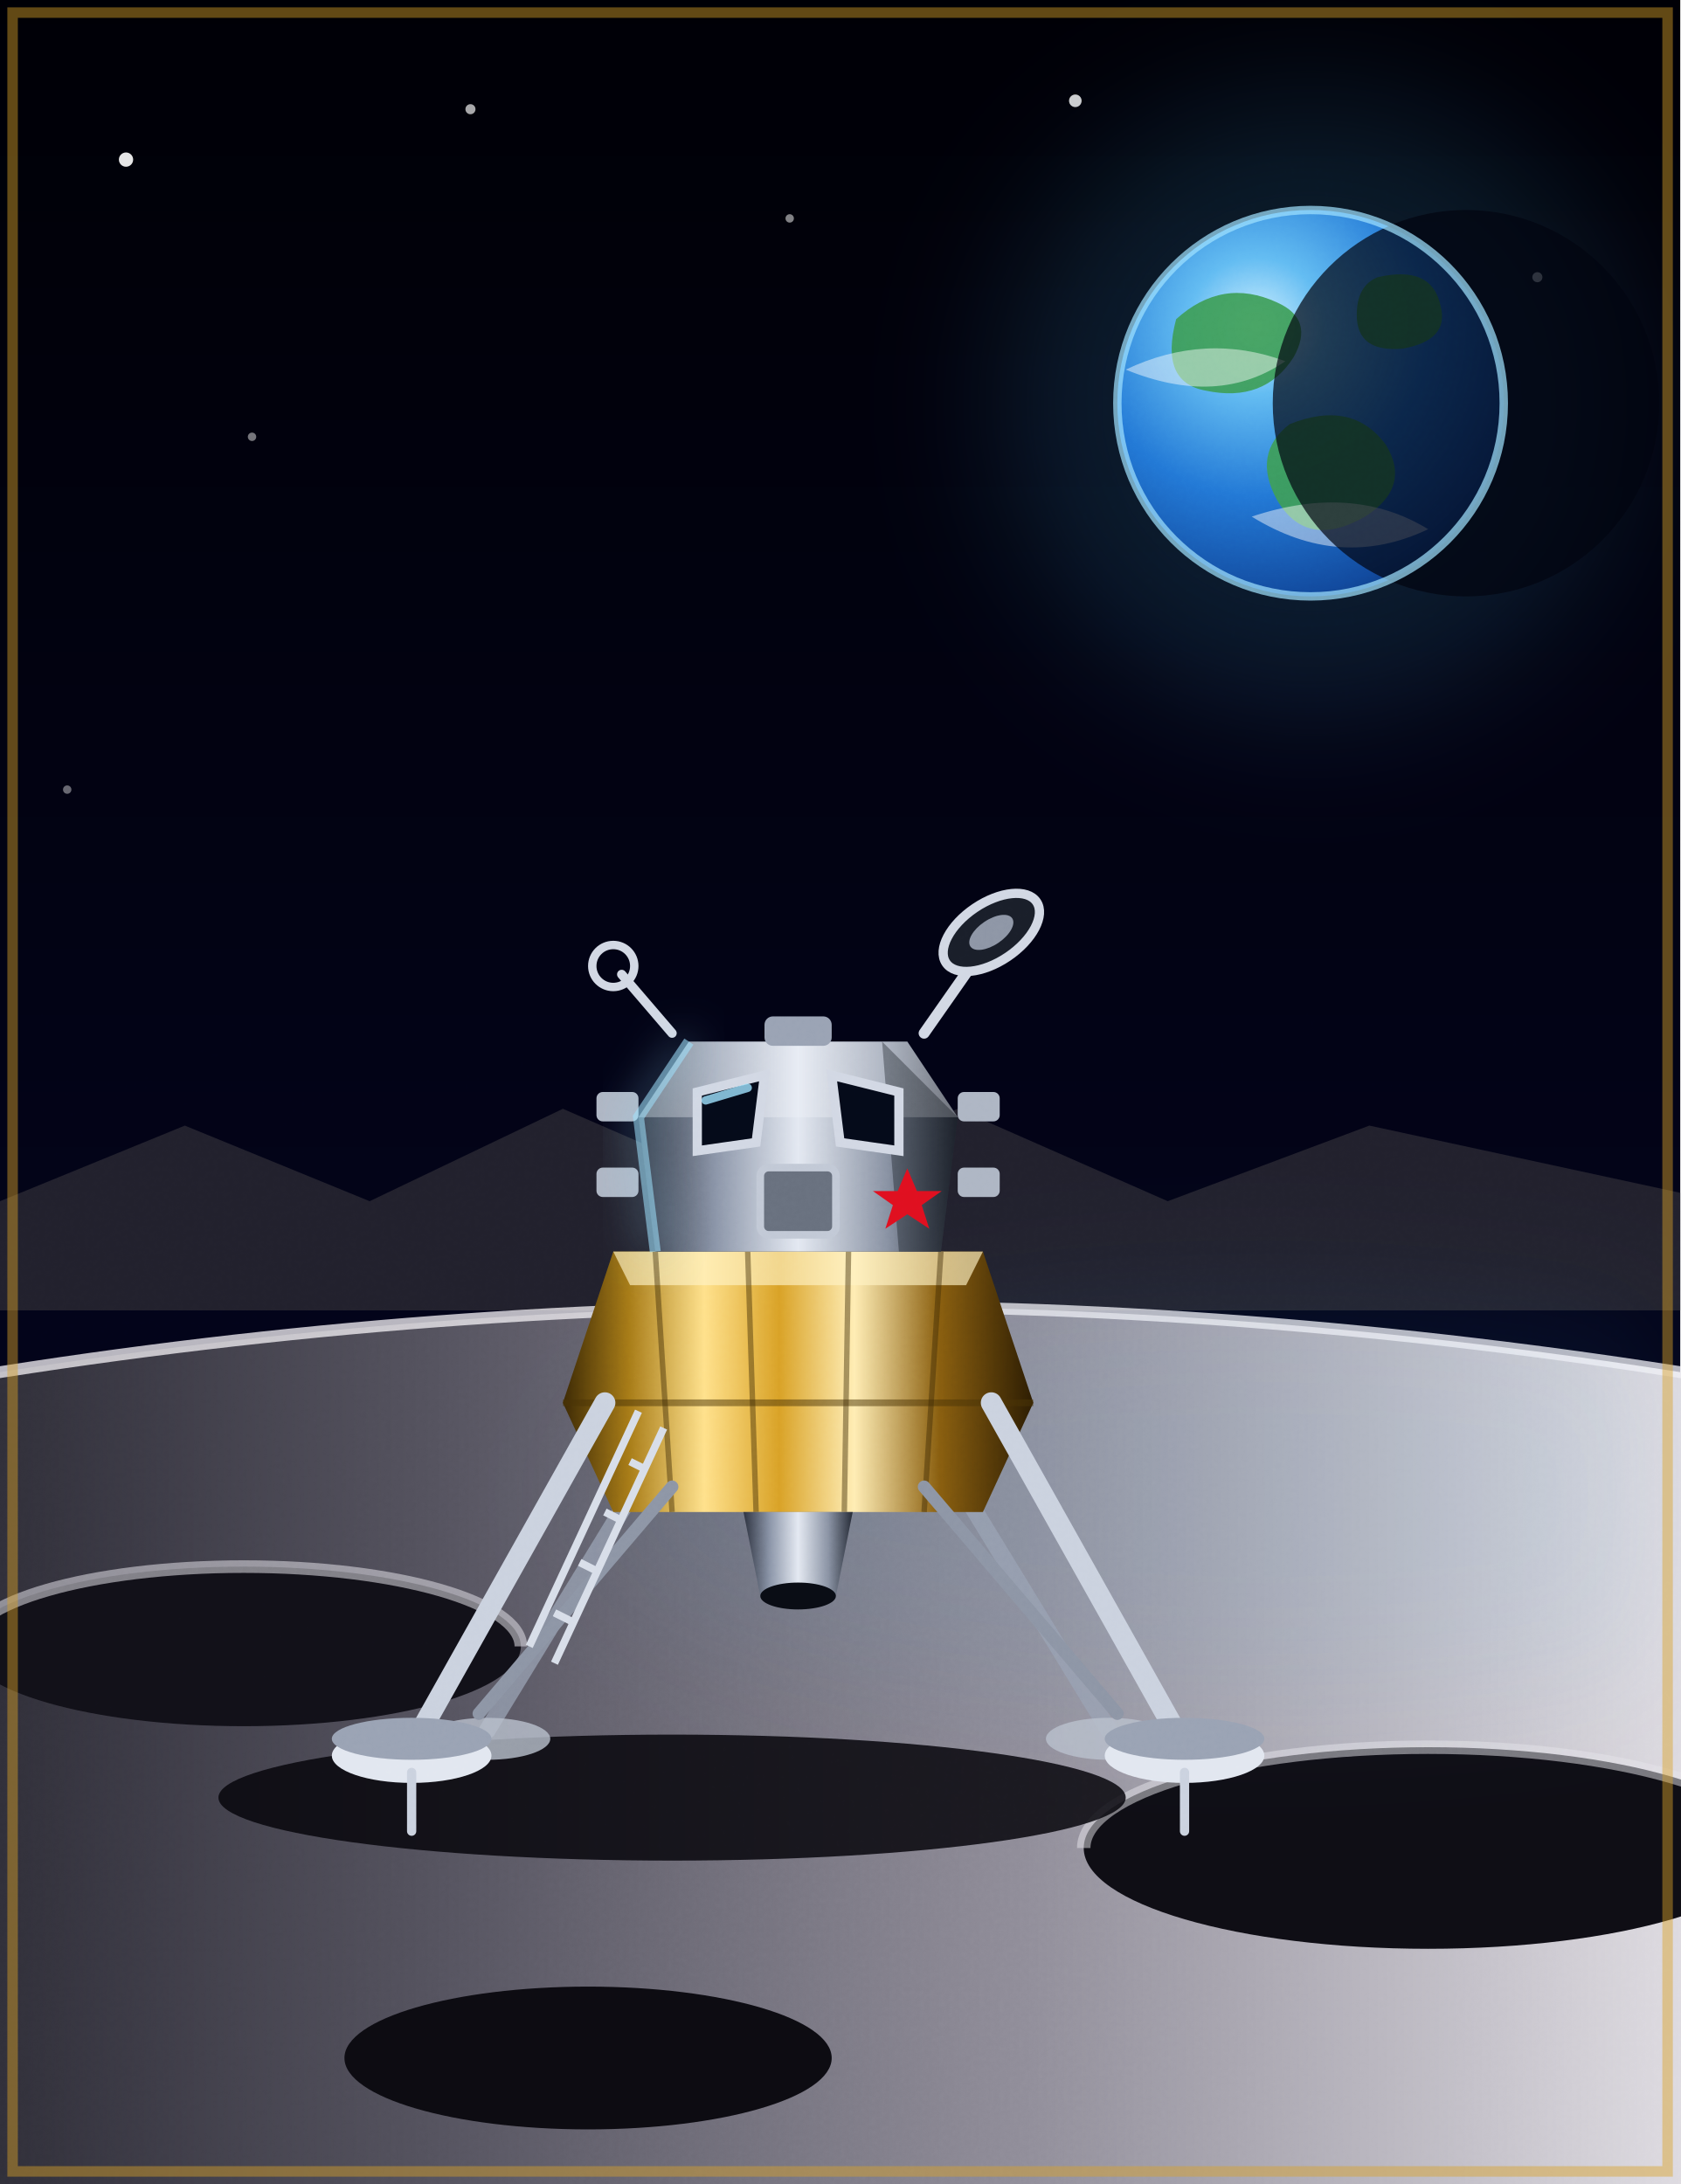
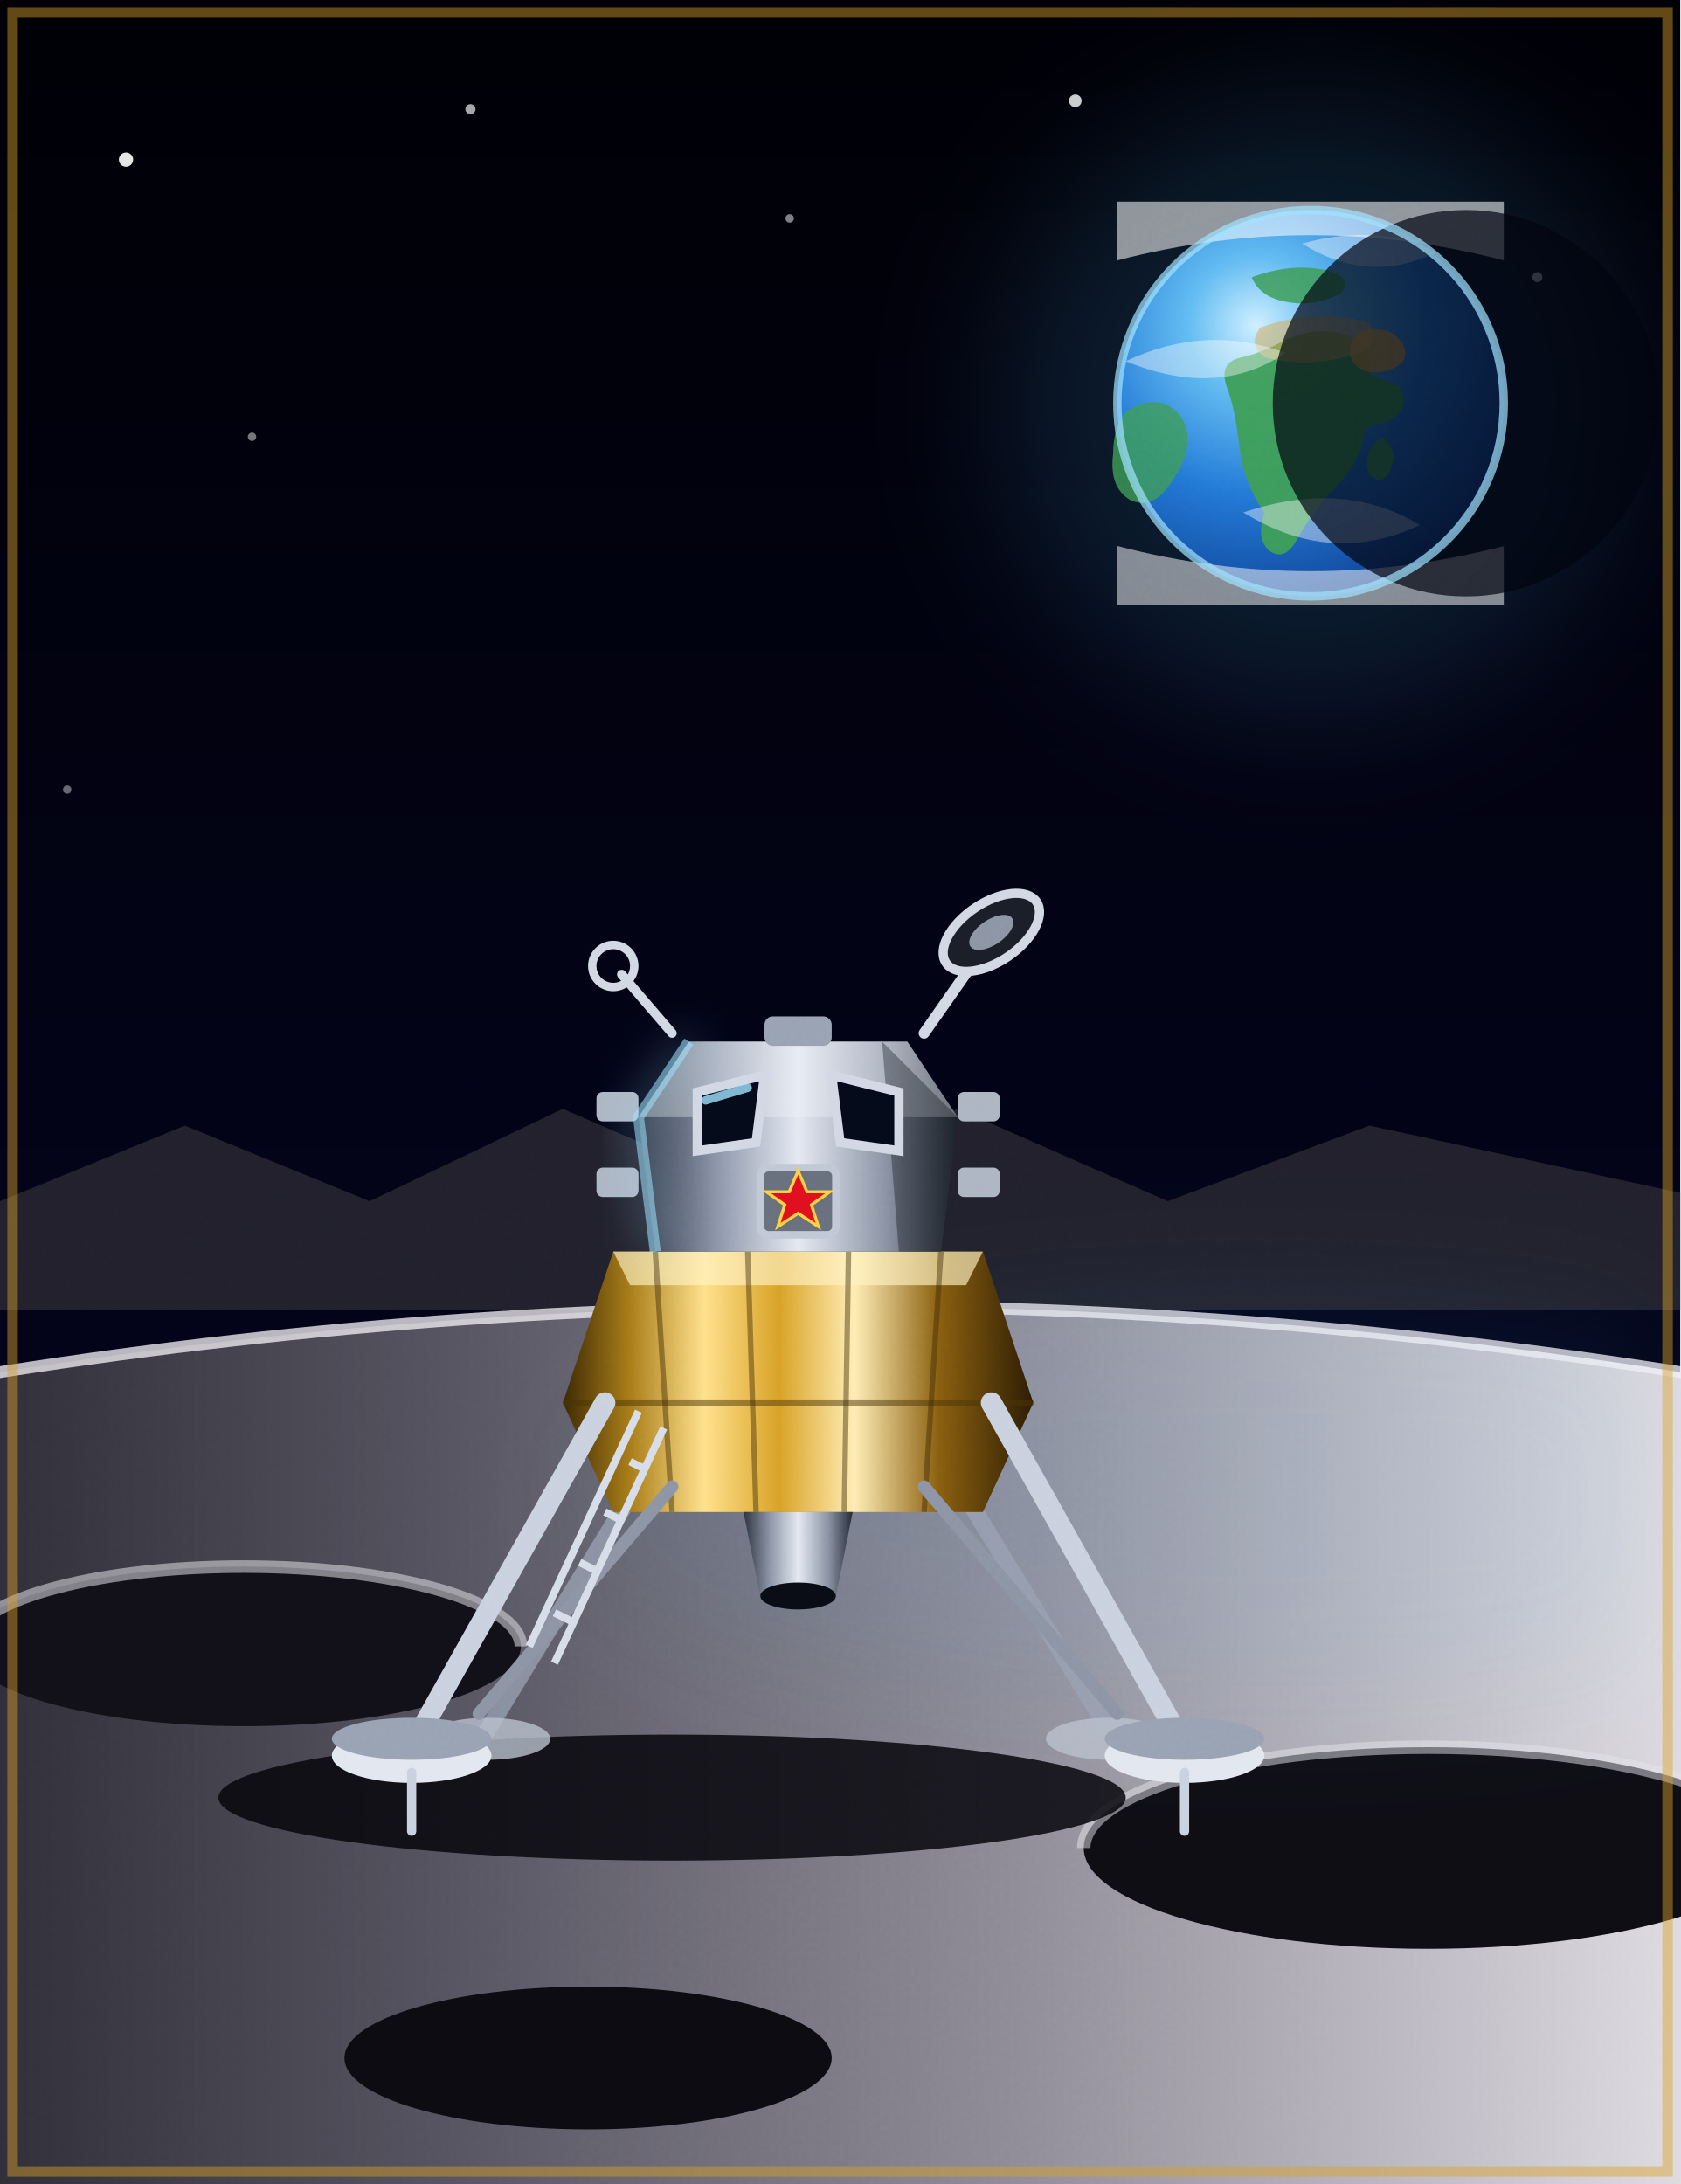
<svg xmlns="http://www.w3.org/2000/svg" viewBox="0 0 400 520" width="400" height="520" role="img" aria-label="Cabinet art: a lunar module standing on the Moon with Earth in the black sky">
  <defs>
    <linearGradient id="space" x1="0" y1="0" x2="0" y2="1">
      <stop offset="0" stop-color="#000006" />
      <stop offset=".6" stop-color="#03041A" />
      <stop offset="1" stop-color="#060A22" />
    </linearGradient>
    <linearGradient id="ground" x1="0" y1="0" x2="1" y2="0">
      <stop offset="0" stop-color="#2A2933" />
      <stop offset=".28" stop-color="#55535F" />
      <stop offset=".6" stop-color="#918E9A" />
      <stop offset=".85" stop-color="#C6C3CB" />
      <stop offset="1" stop-color="#E8E5EA" />
    </linearGradient>
    <radialGradient id="earthDisc" cx=".36" cy=".3" r=".88">
      <stop offset="0" stop-color="#CFF0FF" />
      <stop offset=".2" stop-color="#63BCF2" />
      <stop offset=".5" stop-color="#2379D6" />
      <stop offset=".8" stop-color="#124A9E" />
      <stop offset="1" stop-color="#0A2657" />
    </radialGradient>
    <linearGradient id="foil" x1="0" y1="0" x2="1" y2="0">
      <stop offset="0" stop-color="#3E2B05" />
      <stop offset=".14" stop-color="#A87C18" />
      <stop offset=".3" stop-color="#FFE18C" />
      <stop offset=".46" stop-color="#D9A227" />
      <stop offset=".62" stop-color="#FFEDB4" />
      <stop offset=".8" stop-color="#8A5F10" />
      <stop offset="1" stop-color="#2E1E03" />
    </linearGradient>
    <linearGradient id="hullTop" x1="0" y1="0" x2="1" y2="0">
      <stop offset="0" stop-color="#2E3340" />
      <stop offset=".24" stop-color="#8B95A8" />
      <stop offset=".5" stop-color="#E4E9F2" />
      <stop offset=".78" stop-color="#8992A3" />
      <stop offset="1" stop-color="#262B36" />
    </linearGradient>
    <filter id="kglow" x="-70%" y="-70%" width="240%" height="240%">
      <feGaussianBlur stdDeviation="5" result="b" />
      <feMerge>
        <feMergeNode in="b" />
        <feMergeNode in="SourceGraphic" />
      </feMerge>
    </filter>
    <filter id="ksoft" x="-80%" y="-80%" width="260%" height="260%">
      <feGaussianBlur stdDeviation="16" />
    </filter>
    <filter id="grain" x="0" y="0" width="100%" height="100%">
      <feTurbulence type="fractalNoise" baseFrequency=".85" numOctaves="4" seed="3" />
      <feColorMatrix type="saturate" values="0" />
    </filter>
  </defs>
  <rect width="400" height="520" fill="url(#space)" />
  <g fill="#FFFFFF">
    <circle cx="30" cy="38" r="1.7" opacity=".9" />
    <circle cx="112" cy="26" r="1.2" opacity=".65" />
    <circle cx="188" cy="52" r="1" opacity=".5" />
    <circle cx="256" cy="24" r="1.5" opacity=".8" />
    <circle cx="366" cy="66" r="1.2" opacity=".6" />
    <circle cx="60" cy="104" r="1" opacity=".45" />
    <circle cx="330" cy="128" r="1.1" opacity=".5" />
    <circle cx="16" cy="188" r="1" opacity=".4" />
  </g>
  <g transform="translate(312 96)">
    <circle r="74" fill="#4FC3FF" opacity=".13" filter="url(#ksoft)" />
    <circle r="46" fill="url(#earthDisc)" />
    <g clip-path="circle(46px at 0 0)">
-       <g fill="#3E9E58" opacity=".92">
-         <path d="M-32 -20 q11 -10 24 -4 q9 4 4 13 q-7 11 -21 8 q-11 -2 -7 -17Z" />
-         <path d="M-5 5 q15 -6 23 5 q6 10 -5 17 q-14 8 -21 -4 q-6 -11 3 -18Z" />
-         <path d="M16 -30 q13 -3 15 7 q2 8 -9 10 q-11 1 -11 -8 q0 -7 5 -9Z" />
+       <path d="M-8 -14 q9 -5 17 -2 q6 3 5 9 l7 3 q3 5 -2 8 l-6 2 q-1 8 -7 14              q-5 5 -9 12 q-3 6 -7 3 q-3 -3 -1 -9 q-5 -7 -6 -16 q-1 -9 -3 -14              q-2 -6 4 -7 q4 -1 8 -3Z" fill="#3E9E58" opacity=".95" />
+       <path d="M12 -17 q7 -2 10 3 q2 4 -3 6 q-6 2 -9 -2 q-2 -4 2 -7Z" fill="#C8A24E" opacity=".85" />
+       <path d="M-14 -30 q11 -4 20 -1 q4 2 1 5 q-6 3 -12 2 q-7 -1 -9 -6Z" fill="#3E9E58" opacity=".85" />
+       <path d="M17 8 q4 3 2 8 q-2 4 -5 1 q-2 -5 3 -9Z" fill="#3E9E58" opacity=".9" />
+       <path d="M-12 -18 q14 -5 26 -1 q3 4 -2 7 q-13 4 -23 1 q-4 -3 -1 -7Z" fill="#D2AC5C" opacity=".55" />
+       <path d="M-44 2 q8 -5 13 1 q4 6 -1 14 q-5 9 -11 6 q-5 -3 -4 -11 q0 -6 3 -10Z" fill="#3E9E58" opacity=".8" />
+       <g fill="#FFFFFF" opacity=".4">
+         <path d="M-44 -10 q19 -9 38 -2 q-16 11 -38 2Z" />
+         <path d="M-16 26 q24 -8 42 3 q-21 10 -42 -3Z" />
+         <path d="M-2 -38 q18 -5 32 2 q-16 8 -32 -2Z" />
      </g>
-       <g fill="#FFFFFF" opacity=".45">
-         <path d="M-44 -8 q19 -9 38 -2 q-16 11 -38 2Z" />
-         <path d="M-14 27 q24 -8 42 3 q-21 10 -42 -3Z" />
-       </g>
+       <path d="M-46 -34 q46 -12 92 0 l0 -14 l-92 0Z" fill="#FFFFFF" opacity=".55" />
+       <path d="M-46 34 q46 12 92 0 l0 14 l-92 0Z" fill="#FFFFFF" opacity=".5" />
      <circle r="46" fill="#02040F" opacity=".7" transform="translate(37 0)" />
    </g>
    <circle r="46" fill="none" stroke="#9FE2FF" stroke-width="2" opacity=".7" />
  </g>
  <g>
    <path d="M0 286 L44 268 L88 286 L134 264 L180 284 L228 264 L278 286 L326 268 L400 284 L400 312 L0 312Z" fill="#22212D" />
    <path d="M-20 330 Q200 292 420 330 L420 520 L-20 520Z" fill="url(#ground)" />
    <path d="M-20 330 Q200 292 420 330" fill="none" stroke="#F4F1F6" stroke-width="2.8" opacity=".75" />
    <g>
      <ellipse cx="58" cy="392" rx="66" ry="19" fill="#121119" />
      <path d="M-8 392 a66 19 0 0 1 132 0" fill="none" stroke="#DFDCE4" stroke-width="3" opacity=".55" />
      <ellipse cx="340" cy="440" rx="82" ry="24" fill="#0F0E15" />
      <path d="M258 440 a82 24 0 0 1 164 0" fill="none" stroke="#E6E3EA" stroke-width="3.2" opacity=".5" />
      <ellipse cx="140" cy="490" rx="58" ry="17" fill="#0D0C12" />
    </g>
  </g>
  <ellipse cx="300" cy="356" rx="160" ry="48" fill="#4FC3FF" opacity=".07" filter="url(#ksoft)" />
  <g transform="translate(190 300)">
    <ellipse cx="-30" cy="128" rx="108" ry="15" fill="#07060C" opacity=".85" />
    <g stroke="#9AA3B4" stroke-width="4" stroke-linecap="round" fill="none" opacity=".75">
      <path d="M-30 40 L-74 112" />
      <path d="M30 40 L74 112" />
    </g>
    <g fill="#B9C0CD" opacity=".8">
      <ellipse cx="-74" cy="114" rx="15" ry="5" />
      <ellipse cx="74" cy="114" rx="15" ry="5" />
    </g>
    <path d="M-56 34 L-44 -2 L44 -2 L56 34 L44 60 L-44 60Z" fill="url(#foil)" />
    <path d="M-44 -2 L44 -2 L40 6 L-40 6Z" fill="#FFF2C4" opacity=".65" />
    <path d="M-56 34 L56 34" stroke="#4A3306" stroke-width="1.6" opacity=".5" />
    <g stroke="#3E2B05" stroke-width="1.3" opacity=".45">
      <path d="M-34 -2 L-30 60" />
      <path d="M-12 -2 L-10 60" />
      <path d="M12 -2 L11 60" />
      <path d="M34 -2 L30 60" />
    </g>
    <path d="M-13 60 L13 60 L9 80 L-9 80Z" fill="url(#hullTop)" />
    <ellipse cx="0" cy="80" rx="9" ry="3.2" fill="#0A0D15" />
    <g stroke="#CBD2DF" stroke-width="5" stroke-linecap="round" fill="none">
      <path d="M-46 34 L-92 116" />
      <path d="M46 34 L92 116" />
    </g>
    <g stroke="#8E96A6" stroke-width="3" stroke-linecap="round" fill="none">
      <path d="M-30 54 L-76 108" />
      <path d="M30 54 L76 108" />
    </g>
    <g fill="#E2E7F0">
      <ellipse cx="-92" cy="118" rx="19" ry="6.5" />
      <ellipse cx="92" cy="118" rx="19" ry="6.5" />
    </g>
    <g fill="#9AA3B4">
      <ellipse cx="-92" cy="114" rx="19" ry="5" />
      <ellipse cx="92" cy="114" rx="19" ry="5" />
    </g>
    <g stroke="#CBD2DF" stroke-width="2.2" stroke-linecap="round">
      <path d="M-92 122 L-92 136" />
      <path d="M92 122 L92 136" />
    </g>
    <g stroke="#D8DEE9" stroke-width="1.8">
      <path d="M-38 36 L-64 92" />
      <path d="M-32 40 L-58 96" />
      <path d="M-40 48 L-36 50" />
      <path d="M-46 60 L-42 62" />
      <path d="M-52 72 L-48 74" />
      <path d="M-58 84 L-54 86" />
    </g>
    <path d="M-34 -2 L-38 -34 L-26 -52 L26 -52 L38 -34 L34 -2Z" fill="url(#hullTop)" />
    <path d="M-38 -34 L-26 -52 L26 -52 L38 -34Z" fill="#F0F4FA" opacity=".35" />
    <path d="M20 -52 L38 -34 L34 -2 L24 -2Z" fill="#0A0D14" opacity=".35" />
    <g>
      <path d="M-24 -40 L-8 -44 L-10 -28 L-24 -26Z" fill="#050B1A" stroke="#D2D8E4" stroke-width="2.2" />
      <path d="M8 -44 L24 -40 L24 -26 L10 -28Z" fill="#050B1A" stroke="#D2D8E4" stroke-width="2.2" />
      <path d="M-22 -38 L-12 -41" stroke="#9FE2FF" stroke-width="2" opacity=".8" stroke-linecap="round" />
    </g>
    <rect x="-9" y="-22" width="18" height="16" rx="2" fill="#69717F" stroke="#C2C9D6" stroke-width="1.8" />
+     <g transform="translate(0 -14) scale(.24)">
+       <path d="M0 -30 L8.8 -9.3 31.5 -9.3 13.2 3.6 20.1 25.2 0 12 -20.1 25.2 -13.2 3.6 -31.5 -9.3 -8.8 -9.3Z" fill="#E01020" stroke="#FFD23F" stroke-width="3" />
+     </g>
    <g fill="#AEB6C4">
      <rect x="-48" y="-40" width="10" height="7" rx="1.5" />
      <rect x="38" y="-40" width="10" height="7" rx="1.5" />
      <rect x="-48" y="-22" width="10" height="7" rx="1.5" />
      <rect x="38" y="-22" width="10" height="7" rx="1.5" />
    </g>
    <rect x="-8" y="-58" width="16" height="7" rx="2" fill="#9AA3B4" />
    <path d="M30 -54 L44 -74" stroke="#D2D8E4" stroke-width="2.6" stroke-linecap="round" />
    <g transform="rotate(-34 46 -78)">
      <ellipse cx="46" cy="-78" rx="13" ry="7" fill="#1A1F2A" stroke="#D2D8E4" stroke-width="2.2" />
      <ellipse cx="46" cy="-78" rx="6" ry="3" fill="#8E96A6" />
    </g>
    <path d="M-30 -54 L-42 -68" stroke="#D2D8E4" stroke-width="2.2" stroke-linecap="round" />
    <circle cx="-44" cy="-70" r="5" fill="none" stroke="#D2D8E4" stroke-width="2" />
-     <g transform="translate(26 -14) scale(.26)">
-       <path d="M0 -30 L8.8 -9.3 31.5 -9.3 13.2 3.6 20.1 25.2 0 12 -20.1 25.2 -13.2 3.6 -31.5 -9.3 -8.8 -9.3Z" fill="#E01020" />
-     </g>
    <path d="M-34 -2 L-38 -34 L-26 -52" fill="none" stroke="#9FE2FF" stroke-width="2.6" opacity=".6" filter="url(#kglow)" />
  </g>
  <rect width="400" height="520" filter="url(#grain)" opacity=".05" style="mix-blend-mode:overlay" />
  <rect x="3" y="3" width="394" height="514" fill="none" stroke="#D9A227" stroke-width="2.5" opacity=".45" />
</svg>
